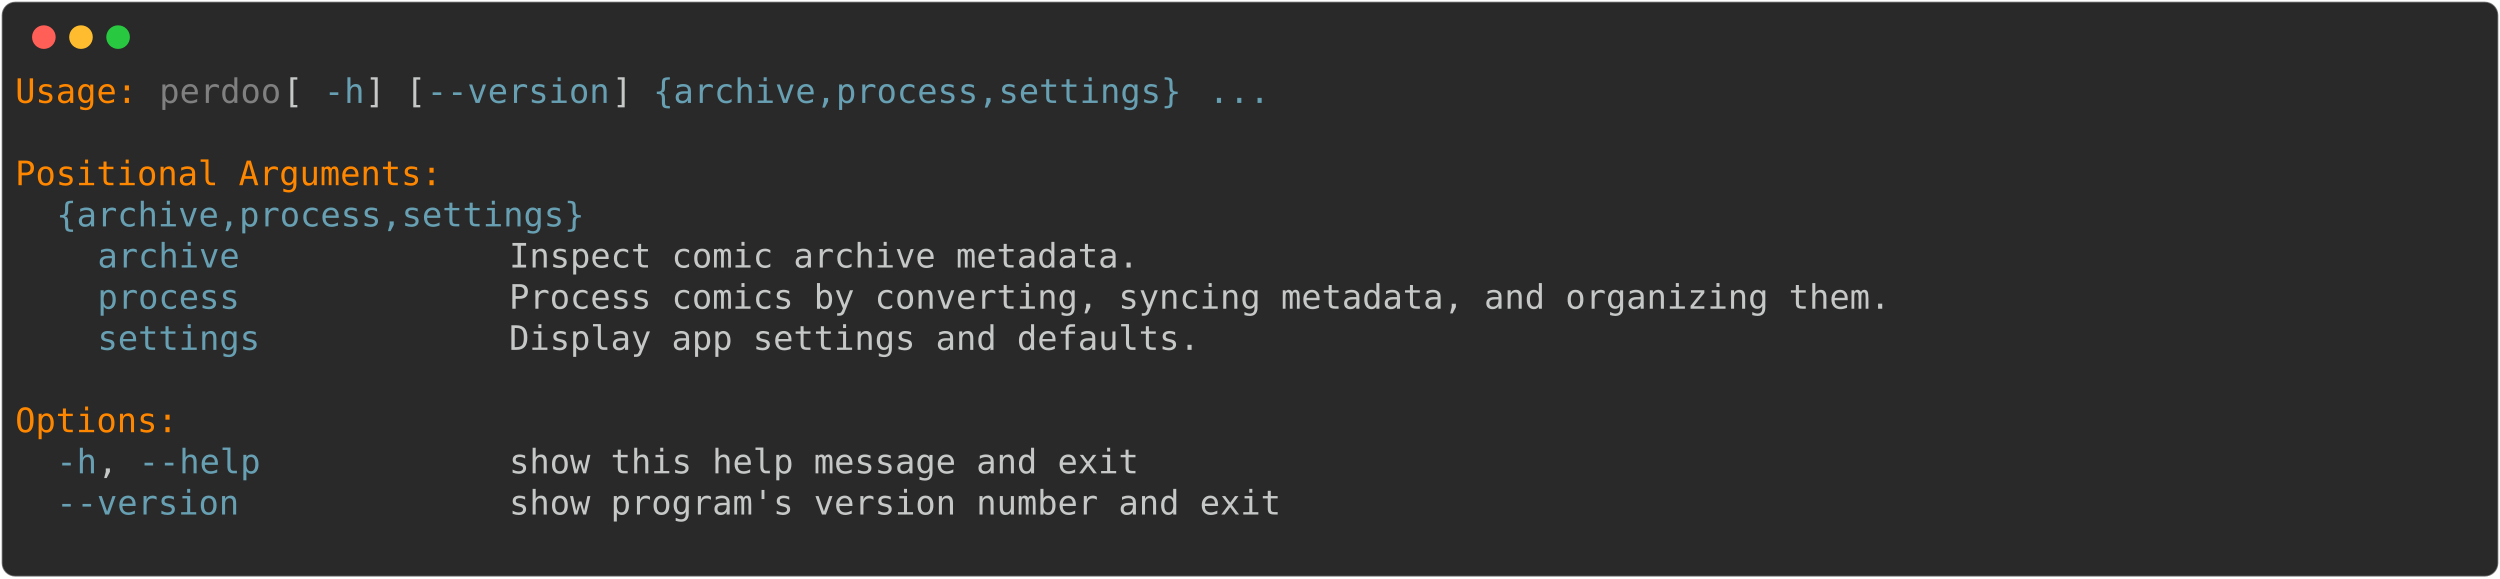
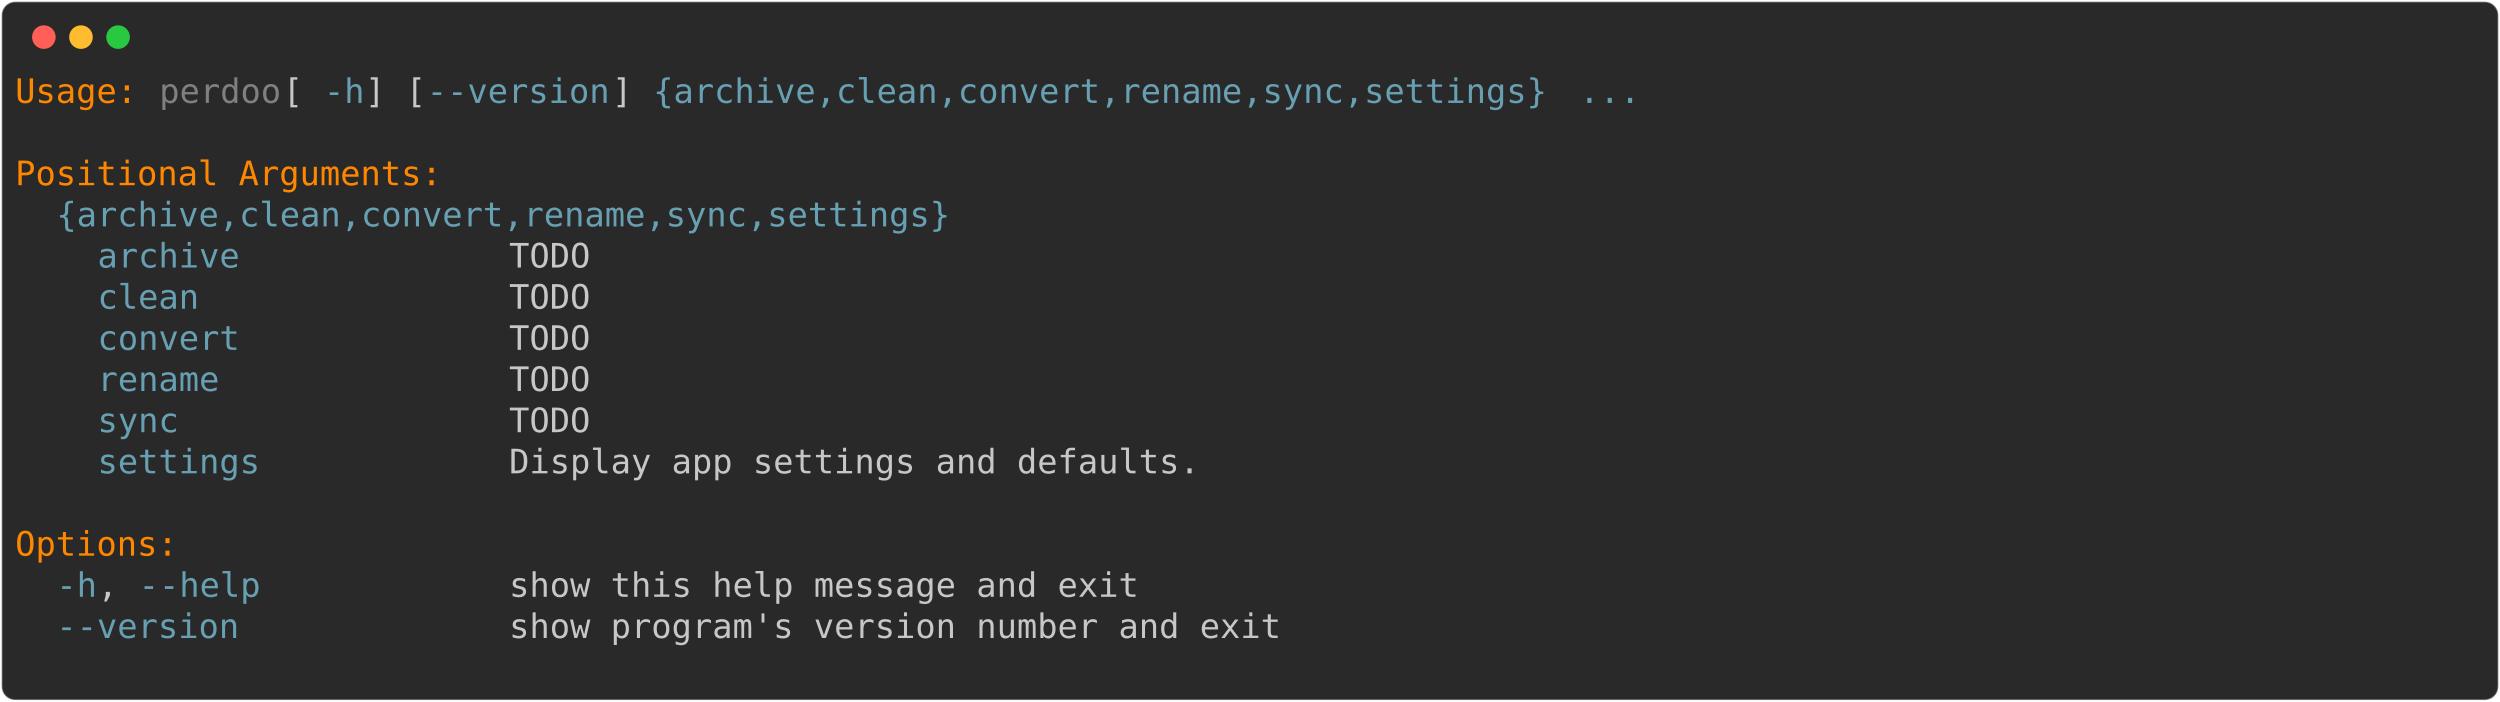
- <svg xmlns="http://www.w3.org/2000/svg" class="rich-terminal" viewBox="0 0 1482 342.8">
+ <svg xmlns="http://www.w3.org/2000/svg" class="rich-terminal" viewBox="0 0 1482 416.0">
  <style>

    @font-face {
        font-family: "Fira Code";
        src: local("FiraCode-Regular"),
                url("https://cdnjs.cloudflare.com/ajax/libs/firacode/6.2.0/woff2/FiraCode-Regular.woff2") format("woff2"),
                url("https://cdnjs.cloudflare.com/ajax/libs/firacode/6.2.0/woff/FiraCode-Regular.woff") format("woff");
        font-style: normal;
        font-weight: 400;
    }
    @font-face {
        font-family: "Fira Code";
        src: local("FiraCode-Bold"),
                url("https://cdnjs.cloudflare.com/ajax/libs/firacode/6.2.0/woff2/FiraCode-Bold.woff2") format("woff2"),
                url("https://cdnjs.cloudflare.com/ajax/libs/firacode/6.2.0/woff/FiraCode-Bold.woff") format("woff");
        font-style: bold;
        font-weight: 700;
    }

-     .terminal-1919803839-matrix {
+     .terminal-3814033317-matrix {
        font-family: Fira Code, monospace;
        font-size: 20px;
        line-height: 24.4px;
        font-variant-east-asian: full-width;
    }

-     .terminal-1919803839-title {
+     .terminal-3814033317-title {
        font-size: 18px;
        font-weight: bold;
        font-family: arial;
    }

-     .terminal-1919803839-r1 { fill: #ff8700 }
- .terminal-1919803839-r2 { fill: #c5c8c6 }
- .terminal-1919803839-r3 { fill: #808080 }
- .terminal-1919803839-r4 { fill: #68a0b3 }
+     .terminal-3814033317-r1 { fill: #ff8700 }
+ .terminal-3814033317-r2 { fill: #c5c8c6 }
+ .terminal-3814033317-r3 { fill: #808080 }
+ .terminal-3814033317-r4 { fill: #68a0b3 }
    </style>
  <defs>
-     <clipPath id="terminal-1919803839-clip-terminal">
-       <rect x="0" y="0" width="1463.0" height="291.8" />
+     <clipPath id="terminal-3814033317-clip-terminal">
+       <rect x="0" y="0" width="1463.0" height="365.0" />
    </clipPath>
-     <clipPath id="terminal-1919803839-line-0">
+     <clipPath id="terminal-3814033317-line-0">
      <rect x="0" y="1.5" width="1464" height="24.65" />
    </clipPath>
-     <clipPath id="terminal-1919803839-line-1">
+     <clipPath id="terminal-3814033317-line-1">
      <rect x="0" y="25.9" width="1464" height="24.65" />
    </clipPath>
-     <clipPath id="terminal-1919803839-line-2">
+     <clipPath id="terminal-3814033317-line-2">
      <rect x="0" y="50.3" width="1464" height="24.65" />
    </clipPath>
-     <clipPath id="terminal-1919803839-line-3">
+     <clipPath id="terminal-3814033317-line-3">
      <rect x="0" y="74.7" width="1464" height="24.65" />
    </clipPath>
-     <clipPath id="terminal-1919803839-line-4">
+     <clipPath id="terminal-3814033317-line-4">
      <rect x="0" y="99.1" width="1464" height="24.65" />
    </clipPath>
-     <clipPath id="terminal-1919803839-line-5">
+     <clipPath id="terminal-3814033317-line-5">
      <rect x="0" y="123.5" width="1464" height="24.65" />
    </clipPath>
-     <clipPath id="terminal-1919803839-line-6">
+     <clipPath id="terminal-3814033317-line-6">
      <rect x="0" y="147.9" width="1464" height="24.65" />
    </clipPath>
-     <clipPath id="terminal-1919803839-line-7">
+     <clipPath id="terminal-3814033317-line-7">
      <rect x="0" y="172.3" width="1464" height="24.65" />
    </clipPath>
-     <clipPath id="terminal-1919803839-line-8">
+     <clipPath id="terminal-3814033317-line-8">
      <rect x="0" y="196.7" width="1464" height="24.65" />
    </clipPath>
-     <clipPath id="terminal-1919803839-line-9">
+     <clipPath id="terminal-3814033317-line-9">
      <rect x="0" y="221.1" width="1464" height="24.65" />
    </clipPath>
-     <clipPath id="terminal-1919803839-line-10">
+     <clipPath id="terminal-3814033317-line-10">
      <rect x="0" y="245.5" width="1464" height="24.65" />
    </clipPath>
+     <clipPath id="terminal-3814033317-line-11">
+       <rect x="0" y="269.9" width="1464" height="24.65" />
+     </clipPath>
+     <clipPath id="terminal-3814033317-line-12">
+       <rect x="0" y="294.3" width="1464" height="24.65" />
+     </clipPath>
+     <clipPath id="terminal-3814033317-line-13">
+       <rect x="0" y="318.7" width="1464" height="24.65" />
+     </clipPath>
  </defs>
-   <rect fill="#292929" stroke="rgba(255,255,255,0.35)" stroke-width="1" x="1" y="1" width="1480" height="340.8" rx="8" />
+   <rect fill="#292929" stroke="rgba(255,255,255,0.35)" stroke-width="1" x="1" y="1" width="1480" height="414" rx="8" />
  <g transform="translate(26,22)">
    <circle cx="0" cy="0" r="7" fill="#ff5f57" />
    <circle cx="22" cy="0" r="7" fill="#febc2e" />
    <circle cx="44" cy="0" r="7" fill="#28c840" />
  </g>
-   <g transform="translate(9, 41)" clip-path="url(#terminal-1919803839-clip-terminal)">
-     <g class="terminal-1919803839-matrix">
-       <text class="terminal-1919803839-r1" x="0" y="20" textLength="73.2" clip-path="url(#terminal-1919803839-line-0)">Usage:</text>
-       <text class="terminal-1919803839-r3" x="85.4" y="20" textLength="73.2" clip-path="url(#terminal-1919803839-line-0)">perdoo</text>
-       <text class="terminal-1919803839-r2" x="158.6" y="20" textLength="24.4" clip-path="url(#terminal-1919803839-line-0)"> [</text>
-       <text class="terminal-1919803839-r4" x="183" y="20" textLength="24.4" clip-path="url(#terminal-1919803839-line-0)">-h</text>
-       <text class="terminal-1919803839-r2" x="207.4" y="20" textLength="36.6" clip-path="url(#terminal-1919803839-line-0)">] [</text>
-       <text class="terminal-1919803839-r4" x="244" y="20" textLength="109.8" clip-path="url(#terminal-1919803839-line-0)">--version</text>
-       <text class="terminal-1919803839-r2" x="353.8" y="20" textLength="24.4" clip-path="url(#terminal-1919803839-line-0)">] </text>
-       <text class="terminal-1919803839-r4" x="378.2" y="20" textLength="317.2" clip-path="url(#terminal-1919803839-line-0)">{archive,process,settings}</text>
-       <text class="terminal-1919803839-r4" x="707.6" y="20" textLength="36.6" clip-path="url(#terminal-1919803839-line-0)">...</text>
-       <text class="terminal-1919803839-r2" x="1464" y="20" textLength="12.2" clip-path="url(#terminal-1919803839-line-0)">
+   <g transform="translate(9, 41)" clip-path="url(#terminal-3814033317-clip-terminal)">
+     <g class="terminal-3814033317-matrix">
+       <text class="terminal-3814033317-r1" x="0" y="20" textLength="73.2" clip-path="url(#terminal-3814033317-line-0)">Usage:</text>
+       <text class="terminal-3814033317-r3" x="85.4" y="20" textLength="73.2" clip-path="url(#terminal-3814033317-line-0)">perdoo</text>
+       <text class="terminal-3814033317-r2" x="158.6" y="20" textLength="24.4" clip-path="url(#terminal-3814033317-line-0)"> [</text>
+       <text class="terminal-3814033317-r4" x="183" y="20" textLength="24.4" clip-path="url(#terminal-3814033317-line-0)">-h</text>
+       <text class="terminal-3814033317-r2" x="207.4" y="20" textLength="36.6" clip-path="url(#terminal-3814033317-line-0)">] [</text>
+       <text class="terminal-3814033317-r4" x="244" y="20" textLength="109.8" clip-path="url(#terminal-3814033317-line-0)">--version</text>
+       <text class="terminal-3814033317-r2" x="353.8" y="20" textLength="24.4" clip-path="url(#terminal-3814033317-line-0)">] </text>
+       <text class="terminal-3814033317-r4" x="378.2" y="20" textLength="536.8" clip-path="url(#terminal-3814033317-line-0)">{archive,clean,convert,rename,sync,settings}</text>
+       <text class="terminal-3814033317-r4" x="927.2" y="20" textLength="36.6" clip-path="url(#terminal-3814033317-line-0)">...</text>
+       <text class="terminal-3814033317-r2" x="1464" y="20" textLength="12.2" clip-path="url(#terminal-3814033317-line-0)">
</text>
-       <text class="terminal-1919803839-r2" x="1464" y="44.4" textLength="12.2" clip-path="url(#terminal-1919803839-line-1)">
+       <text class="terminal-3814033317-r2" x="1464" y="44.4" textLength="12.2" clip-path="url(#terminal-3814033317-line-1)">
</text>
-       <text class="terminal-1919803839-r1" x="0" y="68.8" textLength="256.2" clip-path="url(#terminal-1919803839-line-2)">Positional Arguments:</text>
-       <text class="terminal-1919803839-r2" x="1464" y="68.8" textLength="12.2" clip-path="url(#terminal-1919803839-line-2)">
+       <text class="terminal-3814033317-r1" x="0" y="68.8" textLength="256.2" clip-path="url(#terminal-3814033317-line-2)">Positional Arguments:</text>
+       <text class="terminal-3814033317-r2" x="1464" y="68.8" textLength="12.2" clip-path="url(#terminal-3814033317-line-2)">
</text>
-       <text class="terminal-1919803839-r4" x="24.4" y="93.2" textLength="317.2" clip-path="url(#terminal-1919803839-line-3)">{archive,process,settings}</text>
-       <text class="terminal-1919803839-r2" x="1464" y="93.2" textLength="12.2" clip-path="url(#terminal-1919803839-line-3)">
+       <text class="terminal-3814033317-r4" x="24.4" y="93.2" textLength="536.8" clip-path="url(#terminal-3814033317-line-3)">{archive,clean,convert,rename,sync,settings}</text>
+       <text class="terminal-3814033317-r2" x="1464" y="93.2" textLength="12.2" clip-path="url(#terminal-3814033317-line-3)">
</text>
-       <text class="terminal-1919803839-r4" x="48.8" y="117.6" textLength="85.4" clip-path="url(#terminal-1919803839-line-4)">archive</text>
-       <text class="terminal-1919803839-r2" x="292.8" y="117.6" textLength="378.2" clip-path="url(#terminal-1919803839-line-4)">Inspect comic archive metadata.</text>
-       <text class="terminal-1919803839-r2" x="1464" y="117.6" textLength="12.2" clip-path="url(#terminal-1919803839-line-4)">
+       <text class="terminal-3814033317-r4" x="48.8" y="117.6" textLength="85.4" clip-path="url(#terminal-3814033317-line-4)">archive</text>
+       <text class="terminal-3814033317-r2" x="292.8" y="117.6" textLength="48.8" clip-path="url(#terminal-3814033317-line-4)">TODO</text>
+       <text class="terminal-3814033317-r2" x="1464" y="117.6" textLength="12.2" clip-path="url(#terminal-3814033317-line-4)">
</text>
-       <text class="terminal-1919803839-r4" x="48.8" y="142" textLength="85.4" clip-path="url(#terminal-1919803839-line-5)">process</text>
-       <text class="terminal-1919803839-r2" x="292.8" y="142" textLength="829.6" clip-path="url(#terminal-1919803839-line-5)">Process comics by converting, syncing metadata, and organizing them.</text>
-       <text class="terminal-1919803839-r2" x="1464" y="142" textLength="12.2" clip-path="url(#terminal-1919803839-line-5)">
+       <text class="terminal-3814033317-r4" x="48.8" y="142" textLength="61" clip-path="url(#terminal-3814033317-line-5)">clean</text>
+       <text class="terminal-3814033317-r2" x="292.8" y="142" textLength="48.8" clip-path="url(#terminal-3814033317-line-5)">TODO</text>
+       <text class="terminal-3814033317-r2" x="1464" y="142" textLength="12.2" clip-path="url(#terminal-3814033317-line-5)">
</text>
-       <text class="terminal-1919803839-r4" x="48.8" y="166.4" textLength="97.6" clip-path="url(#terminal-1919803839-line-6)">settings</text>
-       <text class="terminal-1919803839-r2" x="292.8" y="166.4" textLength="414.8" clip-path="url(#terminal-1919803839-line-6)">Display app settings and defaults.</text>
-       <text class="terminal-1919803839-r2" x="1464" y="166.4" textLength="12.2" clip-path="url(#terminal-1919803839-line-6)">
+       <text class="terminal-3814033317-r4" x="48.8" y="166.4" textLength="85.4" clip-path="url(#terminal-3814033317-line-6)">convert</text>
+       <text class="terminal-3814033317-r2" x="292.8" y="166.4" textLength="48.8" clip-path="url(#terminal-3814033317-line-6)">TODO</text>
+       <text class="terminal-3814033317-r2" x="1464" y="166.4" textLength="12.2" clip-path="url(#terminal-3814033317-line-6)">
</text>
-       <text class="terminal-1919803839-r2" x="1464" y="190.8" textLength="12.2" clip-path="url(#terminal-1919803839-line-7)">
+       <text class="terminal-3814033317-r4" x="48.8" y="190.8" textLength="73.2" clip-path="url(#terminal-3814033317-line-7)">rename</text>
+       <text class="terminal-3814033317-r2" x="292.8" y="190.8" textLength="48.8" clip-path="url(#terminal-3814033317-line-7)">TODO</text>
+       <text class="terminal-3814033317-r2" x="1464" y="190.8" textLength="12.2" clip-path="url(#terminal-3814033317-line-7)">
</text>
-       <text class="terminal-1919803839-r1" x="0" y="215.2" textLength="97.6" clip-path="url(#terminal-1919803839-line-8)">Options:</text>
-       <text class="terminal-1919803839-r2" x="1464" y="215.2" textLength="12.2" clip-path="url(#terminal-1919803839-line-8)">
+       <text class="terminal-3814033317-r4" x="48.8" y="215.2" textLength="48.8" clip-path="url(#terminal-3814033317-line-8)">sync</text>
+       <text class="terminal-3814033317-r2" x="292.8" y="215.2" textLength="48.8" clip-path="url(#terminal-3814033317-line-8)">TODO</text>
+       <text class="terminal-3814033317-r2" x="1464" y="215.2" textLength="12.2" clip-path="url(#terminal-3814033317-line-8)">
</text>
-       <text class="terminal-1919803839-r4" x="24.4" y="239.6" textLength="24.4" clip-path="url(#terminal-1919803839-line-9)">-h</text>
-       <text class="terminal-1919803839-r2" x="48.8" y="239.6" textLength="24.4" clip-path="url(#terminal-1919803839-line-9)">, </text>
-       <text class="terminal-1919803839-r4" x="73.2" y="239.6" textLength="73.2" clip-path="url(#terminal-1919803839-line-9)">--help</text>
-       <text class="terminal-1919803839-r2" x="292.8" y="239.6" textLength="378.2" clip-path="url(#terminal-1919803839-line-9)">show this help message and exit</text>
-       <text class="terminal-1919803839-r2" x="1464" y="239.6" textLength="12.2" clip-path="url(#terminal-1919803839-line-9)">
+       <text class="terminal-3814033317-r4" x="48.8" y="239.6" textLength="97.6" clip-path="url(#terminal-3814033317-line-9)">settings</text>
+       <text class="terminal-3814033317-r2" x="292.8" y="239.6" textLength="414.8" clip-path="url(#terminal-3814033317-line-9)">Display app settings and defaults.</text>
+       <text class="terminal-3814033317-r2" x="1464" y="239.6" textLength="12.2" clip-path="url(#terminal-3814033317-line-9)">
</text>
-       <text class="terminal-1919803839-r4" x="24.4" y="264" textLength="109.8" clip-path="url(#terminal-1919803839-line-10)">--version</text>
-       <text class="terminal-1919803839-r2" x="292.8" y="264" textLength="463.6" clip-path="url(#terminal-1919803839-line-10)">show program's version number and exit</text>
-       <text class="terminal-1919803839-r2" x="1464" y="264" textLength="12.2" clip-path="url(#terminal-1919803839-line-10)">
+       <text class="terminal-3814033317-r2" x="1464" y="264" textLength="12.2" clip-path="url(#terminal-3814033317-line-10)">
</text>
-       <text class="terminal-1919803839-r2" x="1464" y="288.4" textLength="12.2" clip-path="url(#terminal-1919803839-line-11)">
+       <text class="terminal-3814033317-r1" x="0" y="288.4" textLength="97.6" clip-path="url(#terminal-3814033317-line-11)">Options:</text>
+       <text class="terminal-3814033317-r2" x="1464" y="288.4" textLength="12.2" clip-path="url(#terminal-3814033317-line-11)">
+ </text>
+       <text class="terminal-3814033317-r4" x="24.4" y="312.8" textLength="24.4" clip-path="url(#terminal-3814033317-line-12)">-h</text>
+       <text class="terminal-3814033317-r2" x="48.8" y="312.8" textLength="24.4" clip-path="url(#terminal-3814033317-line-12)">, </text>
+       <text class="terminal-3814033317-r4" x="73.2" y="312.8" textLength="73.2" clip-path="url(#terminal-3814033317-line-12)">--help</text>
+       <text class="terminal-3814033317-r2" x="292.8" y="312.8" textLength="378.2" clip-path="url(#terminal-3814033317-line-12)">show this help message and exit</text>
+       <text class="terminal-3814033317-r2" x="1464" y="312.8" textLength="12.2" clip-path="url(#terminal-3814033317-line-12)">
+ </text>
+       <text class="terminal-3814033317-r4" x="24.4" y="337.2" textLength="109.8" clip-path="url(#terminal-3814033317-line-13)">--version</text>
+       <text class="terminal-3814033317-r2" x="292.8" y="337.2" textLength="463.6" clip-path="url(#terminal-3814033317-line-13)">show program's version number and exit</text>
+       <text class="terminal-3814033317-r2" x="1464" y="337.2" textLength="12.2" clip-path="url(#terminal-3814033317-line-13)">
+ </text>
+       <text class="terminal-3814033317-r2" x="1464" y="361.6" textLength="12.2" clip-path="url(#terminal-3814033317-line-14)">
</text>
    </g>
  </g>
</svg>
